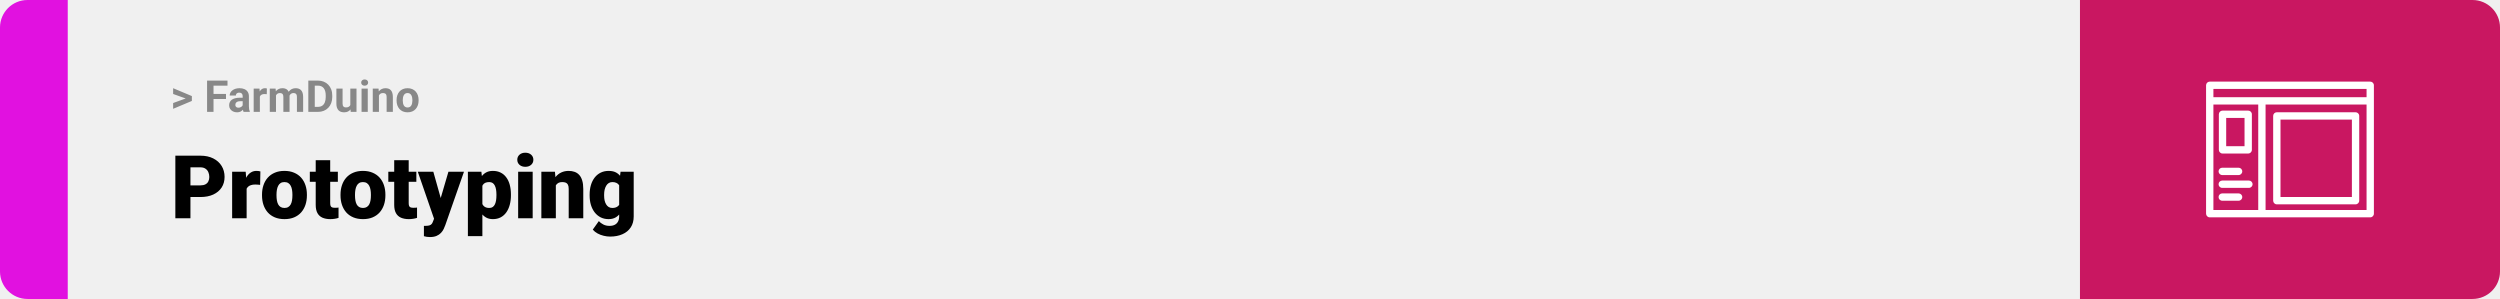
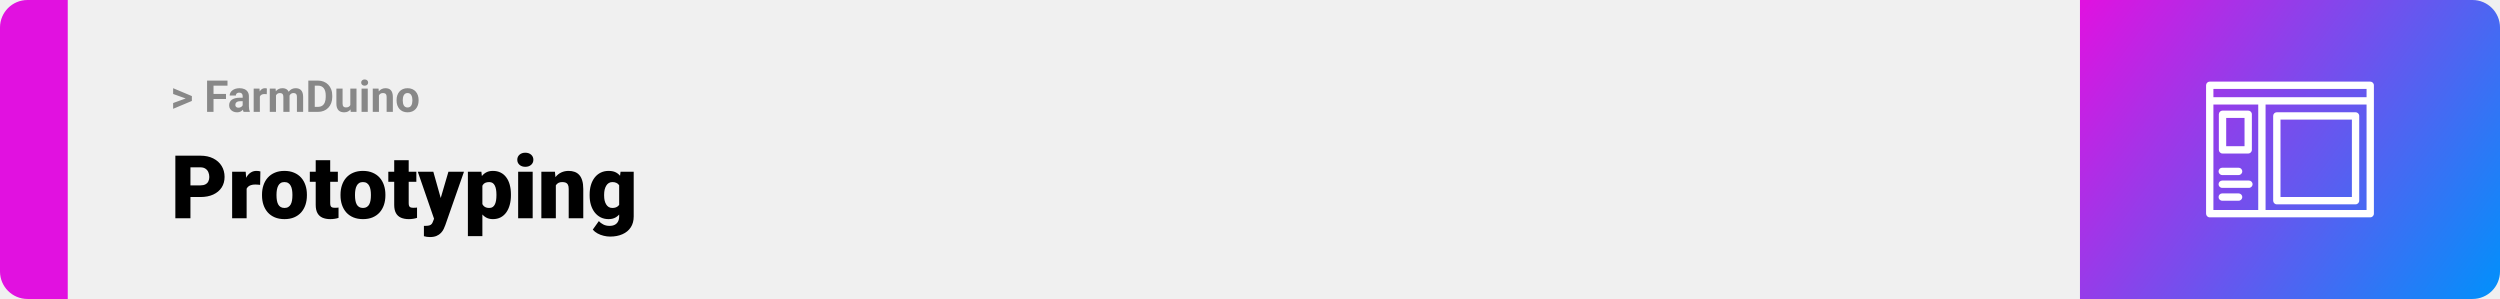
<svg xmlns="http://www.w3.org/2000/svg" width="1363" height="163" viewBox="0 0 1363 163" fill="none">
  <path d="M0 15C0 6.716 6.716 0 15 0H37V163H15C6.716 163 0 156.284 0 148V15Z" fill="#E111E0" />
  <rect width="1097" height="163" transform="translate(37)" fill="#F0F0F0" />
  <path d="M101.906 53.922L94.394 51.238V48.086L104.602 52.375V54.637L101.906 53.922ZM94.394 56.172L101.918 53.43L104.602 52.785V55.035L94.394 59.324V56.172ZM116.414 43.938V61H112.898V43.938H116.414ZM123.211 51.227V53.969H115.453V51.227H123.211ZM124.031 43.938V46.691H115.453V43.938H124.031ZM132.305 58.141V52.492C132.305 52.086 132.238 51.738 132.105 51.449C131.973 51.152 131.766 50.922 131.484 50.758C131.211 50.594 130.855 50.512 130.418 50.512C130.043 50.512 129.719 50.578 129.445 50.711C129.172 50.836 128.961 51.02 128.812 51.262C128.664 51.496 128.59 51.773 128.59 52.094H125.215C125.215 51.555 125.34 51.043 125.59 50.559C125.84 50.074 126.203 49.648 126.68 49.281C127.156 48.906 127.723 48.613 128.379 48.402C129.043 48.191 129.785 48.086 130.605 48.086C131.59 48.086 132.465 48.25 133.23 48.578C133.996 48.906 134.598 49.398 135.035 50.055C135.48 50.711 135.703 51.531 135.703 52.516V57.941C135.703 58.637 135.746 59.207 135.832 59.652C135.918 60.09 136.043 60.473 136.207 60.801V61H132.797C132.633 60.656 132.508 60.227 132.422 59.711C132.344 59.188 132.305 58.664 132.305 58.141ZM132.75 53.277L132.773 55.188H130.887C130.441 55.188 130.055 55.238 129.727 55.34C129.398 55.441 129.129 55.586 128.918 55.773C128.707 55.953 128.551 56.164 128.449 56.406C128.355 56.648 128.309 56.914 128.309 57.203C128.309 57.492 128.375 57.754 128.508 57.988C128.641 58.215 128.832 58.395 129.082 58.527C129.332 58.652 129.625 58.715 129.961 58.715C130.469 58.715 130.91 58.613 131.285 58.41C131.66 58.207 131.949 57.957 132.152 57.66C132.363 57.363 132.473 57.082 132.48 56.816L133.371 58.246C133.246 58.566 133.074 58.898 132.855 59.242C132.645 59.586 132.375 59.91 132.047 60.215C131.719 60.512 131.324 60.758 130.863 60.953C130.402 61.141 129.855 61.234 129.223 61.234C128.418 61.234 127.688 61.074 127.031 60.754C126.383 60.426 125.867 59.977 125.484 59.406C125.109 58.828 124.922 58.172 124.922 57.438C124.922 56.773 125.047 56.184 125.297 55.668C125.547 55.152 125.914 54.719 126.398 54.367C126.891 54.008 127.504 53.738 128.238 53.559C128.973 53.371 129.824 53.277 130.793 53.277H132.75ZM141.68 51.086V61H138.305V48.32H141.48L141.68 51.086ZM145.5 48.238L145.441 51.367C145.277 51.344 145.078 51.324 144.844 51.309C144.617 51.285 144.41 51.273 144.223 51.273C143.746 51.273 143.332 51.336 142.98 51.461C142.637 51.578 142.348 51.754 142.113 51.988C141.887 52.223 141.715 52.508 141.598 52.844C141.488 53.18 141.426 53.562 141.41 53.992L140.73 53.781C140.73 52.961 140.812 52.207 140.977 51.52C141.141 50.824 141.379 50.219 141.691 49.703C142.012 49.188 142.402 48.789 142.863 48.508C143.324 48.227 143.852 48.086 144.445 48.086C144.633 48.086 144.824 48.102 145.02 48.133C145.215 48.156 145.375 48.191 145.5 48.238ZM150.469 50.945V61H147.082V48.32H150.258L150.469 50.945ZM150 54.215H149.062C149.062 53.332 149.168 52.52 149.379 51.777C149.598 51.027 149.914 50.379 150.328 49.832C150.75 49.277 151.27 48.848 151.887 48.543C152.504 48.238 153.219 48.086 154.031 48.086C154.594 48.086 155.109 48.172 155.578 48.344C156.047 48.508 156.449 48.77 156.785 49.129C157.129 49.48 157.395 49.941 157.582 50.512C157.77 51.074 157.863 51.75 157.863 52.539V61H154.488V52.914C154.488 52.336 154.41 51.891 154.254 51.578C154.098 51.266 153.875 51.047 153.586 50.922C153.305 50.797 152.965 50.734 152.566 50.734C152.129 50.734 151.746 50.824 151.418 51.004C151.098 51.184 150.832 51.434 150.621 51.754C150.41 52.066 150.254 52.434 150.152 52.855C150.051 53.277 150 53.73 150 54.215ZM157.547 53.828L156.34 53.98C156.34 53.152 156.441 52.383 156.645 51.672C156.855 50.961 157.164 50.336 157.57 49.797C157.984 49.258 158.496 48.84 159.105 48.543C159.715 48.238 160.418 48.086 161.215 48.086C161.824 48.086 162.379 48.176 162.879 48.355C163.379 48.527 163.805 48.805 164.156 49.188C164.516 49.562 164.789 50.055 164.977 50.664C165.172 51.273 165.27 52.02 165.27 52.902V61H161.883V52.902C161.883 52.316 161.805 51.871 161.648 51.566C161.5 51.254 161.281 51.039 160.992 50.922C160.711 50.797 160.375 50.734 159.984 50.734C159.578 50.734 159.223 50.816 158.918 50.98C158.613 51.137 158.359 51.355 158.156 51.637C157.953 51.918 157.801 52.246 157.699 52.621C157.598 52.988 157.547 53.391 157.547 53.828ZM173.332 61H169.617L169.641 58.258H173.332C174.254 58.258 175.031 58.051 175.664 57.637C176.297 57.215 176.773 56.602 177.094 55.797C177.422 54.992 177.586 54.02 177.586 52.879V52.047C177.586 51.172 177.492 50.402 177.305 49.738C177.125 49.074 176.855 48.516 176.496 48.062C176.137 47.609 175.695 47.27 175.172 47.043C174.648 46.809 174.047 46.691 173.367 46.691H169.547V43.938H173.367C174.508 43.938 175.551 44.133 176.496 44.523C177.449 44.906 178.273 45.457 178.969 46.176C179.664 46.895 180.199 47.754 180.574 48.754C180.957 49.746 181.148 50.852 181.148 52.07V52.879C181.148 54.09 180.957 55.195 180.574 56.195C180.199 57.195 179.664 58.055 178.969 58.773C178.281 59.484 177.457 60.035 176.496 60.426C175.543 60.809 174.488 61 173.332 61ZM171.609 43.938V61H168.094V43.938H171.609ZM190.992 57.965V48.32H194.367V61H191.191L190.992 57.965ZM191.367 55.363L192.363 55.34C192.363 56.184 192.266 56.969 192.07 57.695C191.875 58.414 191.582 59.039 191.191 59.57C190.801 60.094 190.309 60.504 189.715 60.801C189.121 61.09 188.422 61.234 187.617 61.234C187 61.234 186.43 61.148 185.906 60.977C185.391 60.797 184.945 60.52 184.57 60.145C184.203 59.762 183.914 59.273 183.703 58.68C183.5 58.078 183.398 57.355 183.398 56.512V48.32H186.773V56.535C186.773 56.91 186.816 57.227 186.902 57.484C186.996 57.742 187.125 57.953 187.289 58.117C187.453 58.281 187.645 58.398 187.863 58.469C188.09 58.539 188.34 58.574 188.613 58.574C189.309 58.574 189.855 58.434 190.254 58.152C190.66 57.871 190.945 57.488 191.109 57.004C191.281 56.512 191.367 55.965 191.367 55.363ZM200.508 48.32V61H197.121V48.32H200.508ZM196.91 45.016C196.91 44.523 197.082 44.117 197.426 43.797C197.77 43.477 198.23 43.316 198.809 43.316C199.379 43.316 199.836 43.477 200.18 43.797C200.531 44.117 200.707 44.523 200.707 45.016C200.707 45.508 200.531 45.914 200.18 46.234C199.836 46.555 199.379 46.715 198.809 46.715C198.23 46.715 197.77 46.555 197.426 46.234C197.082 45.914 196.91 45.508 196.91 45.016ZM206.602 51.027V61H203.227V48.32H206.391L206.602 51.027ZM206.109 54.215H205.195C205.195 53.277 205.316 52.434 205.559 51.684C205.801 50.926 206.141 50.281 206.578 49.75C207.016 49.211 207.535 48.801 208.137 48.52C208.746 48.23 209.426 48.086 210.176 48.086C210.77 48.086 211.312 48.172 211.805 48.344C212.297 48.516 212.719 48.789 213.07 49.164C213.43 49.539 213.703 50.035 213.891 50.652C214.086 51.27 214.184 52.023 214.184 52.914V61H210.785V52.902C210.785 52.34 210.707 51.902 210.551 51.59C210.395 51.277 210.164 51.059 209.859 50.934C209.562 50.801 209.195 50.734 208.758 50.734C208.305 50.734 207.91 50.824 207.574 51.004C207.246 51.184 206.973 51.434 206.754 51.754C206.543 52.066 206.383 52.434 206.273 52.855C206.164 53.277 206.109 53.73 206.109 54.215ZM216.211 54.789V54.543C216.211 53.613 216.344 52.758 216.609 51.977C216.875 51.188 217.262 50.504 217.77 49.926C218.277 49.348 218.902 48.898 219.645 48.578C220.387 48.25 221.238 48.086 222.199 48.086C223.16 48.086 224.016 48.25 224.766 48.578C225.516 48.898 226.145 49.348 226.652 49.926C227.168 50.504 227.559 51.188 227.824 51.977C228.09 52.758 228.223 53.613 228.223 54.543V54.789C228.223 55.711 228.09 56.566 227.824 57.355C227.559 58.137 227.168 58.82 226.652 59.406C226.145 59.984 225.52 60.434 224.777 60.754C224.035 61.074 223.184 61.234 222.223 61.234C221.262 61.234 220.406 61.074 219.656 60.754C218.914 60.434 218.285 59.984 217.77 59.406C217.262 58.82 216.875 58.137 216.609 57.355C216.344 56.566 216.211 55.711 216.211 54.789ZM219.586 54.543V54.789C219.586 55.32 219.633 55.816 219.727 56.277C219.82 56.738 219.969 57.145 220.172 57.496C220.383 57.84 220.656 58.109 220.992 58.305C221.328 58.5 221.738 58.598 222.223 58.598C222.691 58.598 223.094 58.5 223.43 58.305C223.766 58.109 224.035 57.84 224.238 57.496C224.441 57.145 224.59 56.738 224.684 56.277C224.785 55.816 224.836 55.32 224.836 54.789V54.543C224.836 54.027 224.785 53.543 224.684 53.09C224.59 52.629 224.438 52.223 224.227 51.871C224.023 51.512 223.754 51.23 223.418 51.027C223.082 50.824 222.676 50.723 222.199 50.723C221.723 50.723 221.316 50.824 220.98 51.027C220.652 51.23 220.383 51.512 220.172 51.871C219.969 52.223 219.82 52.629 219.727 53.09C219.633 53.543 219.586 54.027 219.586 54.543Z" fill="#888888" />
  <path d="M109.219 107.422H100.734V101.07H109.219C110.375 101.07 111.312 100.875 112.031 100.484C112.75 100.094 113.273 99.555 113.602 98.867C113.945 98.164 114.117 97.375 114.117 96.5C114.117 95.562 113.945 94.695 113.602 93.898C113.273 93.102 112.75 92.461 112.031 91.977C111.312 91.477 110.375 91.227 109.219 91.227H103.828V119H95.602V84.875H109.219C111.953 84.875 114.305 85.375 116.273 86.375C118.258 87.375 119.781 88.75 120.844 90.5C121.906 92.234 122.438 94.219 122.438 96.453C122.438 98.656 121.906 100.578 120.844 102.219C119.781 103.859 118.258 105.141 116.273 106.062C114.305 106.969 111.953 107.422 109.219 107.422ZM134.461 99.922V119H126.562V93.641H133.945L134.461 99.922ZM141.961 93.453L141.82 100.789C141.508 100.758 141.086 100.719 140.555 100.672C140.023 100.625 139.578 100.602 139.219 100.602C138.297 100.602 137.5 100.711 136.828 100.93C136.172 101.133 135.625 101.445 135.188 101.867C134.766 102.273 134.453 102.789 134.25 103.414C134.062 104.039 133.977 104.766 133.992 105.594L132.562 104.656C132.562 102.953 132.727 101.406 133.055 100.016C133.398 98.609 133.883 97.398 134.508 96.383C135.133 95.352 135.891 94.562 136.781 94.016C137.672 93.453 138.672 93.172 139.781 93.172C140.172 93.172 140.555 93.195 140.93 93.242C141.32 93.289 141.664 93.359 141.961 93.453ZM142.852 106.578V106.086C142.852 104.227 143.117 102.516 143.648 100.953C144.18 99.375 144.961 98.008 145.992 96.852C147.023 95.695 148.297 94.797 149.812 94.156C151.328 93.5 153.078 93.172 155.062 93.172C157.062 93.172 158.82 93.5 160.336 94.156C161.867 94.797 163.148 95.695 164.18 96.852C165.211 98.008 165.992 99.375 166.523 100.953C167.055 102.516 167.32 104.227 167.32 106.086V106.578C167.32 108.422 167.055 110.133 166.523 111.711C165.992 113.273 165.211 114.641 164.18 115.812C163.148 116.969 161.875 117.867 160.359 118.508C158.844 119.148 157.094 119.469 155.109 119.469C153.125 119.469 151.367 119.148 149.836 118.508C148.305 117.867 147.023 116.969 145.992 115.812C144.961 114.641 144.18 113.273 143.648 111.711C143.117 110.133 142.852 108.422 142.852 106.578ZM150.75 106.086V106.578C150.75 107.531 150.82 108.422 150.961 109.25C151.102 110.078 151.336 110.805 151.664 111.43C151.992 112.039 152.438 112.516 153 112.859C153.562 113.203 154.266 113.375 155.109 113.375C155.938 113.375 156.625 113.203 157.172 112.859C157.734 112.516 158.18 112.039 158.508 111.43C158.836 110.805 159.07 110.078 159.211 109.25C159.352 108.422 159.422 107.531 159.422 106.578V106.086C159.422 105.164 159.352 104.297 159.211 103.484C159.07 102.656 158.836 101.93 158.508 101.305C158.18 100.664 157.734 100.164 157.172 99.805C156.609 99.445 155.906 99.266 155.062 99.266C154.234 99.266 153.539 99.445 152.977 99.805C152.43 100.164 151.992 100.664 151.664 101.305C151.336 101.93 151.102 102.656 150.961 103.484C150.82 104.297 150.75 105.164 150.75 106.086ZM184.195 93.641V99.125H168.914V93.641H184.195ZM172.125 87.336H180.023V110.727C180.023 111.398 180.102 111.922 180.258 112.297C180.414 112.656 180.68 112.914 181.055 113.07C181.445 113.211 181.961 113.281 182.602 113.281C183.055 113.281 183.43 113.273 183.727 113.258C184.023 113.227 184.305 113.188 184.57 113.141V118.789C183.898 119.008 183.195 119.172 182.461 119.281C181.727 119.406 180.945 119.469 180.117 119.469C178.43 119.469 176.984 119.203 175.781 118.672C174.594 118.141 173.688 117.305 173.062 116.164C172.438 115.023 172.125 113.539 172.125 111.711V87.336ZM185.648 106.578V106.086C185.648 104.227 185.914 102.516 186.445 100.953C186.977 99.375 187.758 98.008 188.789 96.852C189.82 95.695 191.094 94.797 192.609 94.156C194.125 93.5 195.875 93.172 197.859 93.172C199.859 93.172 201.617 93.5 203.133 94.156C204.664 94.797 205.945 95.695 206.977 96.852C208.008 98.008 208.789 99.375 209.32 100.953C209.852 102.516 210.117 104.227 210.117 106.086V106.578C210.117 108.422 209.852 110.133 209.32 111.711C208.789 113.273 208.008 114.641 206.977 115.812C205.945 116.969 204.672 117.867 203.156 118.508C201.641 119.148 199.891 119.469 197.906 119.469C195.922 119.469 194.164 119.148 192.633 118.508C191.102 117.867 189.82 116.969 188.789 115.812C187.758 114.641 186.977 113.273 186.445 111.711C185.914 110.133 185.648 108.422 185.648 106.578ZM193.547 106.086V106.578C193.547 107.531 193.617 108.422 193.758 109.25C193.898 110.078 194.133 110.805 194.461 111.43C194.789 112.039 195.234 112.516 195.797 112.859C196.359 113.203 197.062 113.375 197.906 113.375C198.734 113.375 199.422 113.203 199.969 112.859C200.531 112.516 200.977 112.039 201.305 111.43C201.633 110.805 201.867 110.078 202.008 109.25C202.148 108.422 202.219 107.531 202.219 106.578V106.086C202.219 105.164 202.148 104.297 202.008 103.484C201.867 102.656 201.633 101.93 201.305 101.305C200.977 100.664 200.531 100.164 199.969 99.805C199.406 99.445 198.703 99.266 197.859 99.266C197.031 99.266 196.336 99.445 195.773 99.805C195.227 100.164 194.789 100.664 194.461 101.305C194.133 101.93 193.898 102.656 193.758 103.484C193.617 104.297 193.547 105.164 193.547 106.086ZM226.992 93.641V99.125H211.711V93.641H226.992ZM214.922 87.336H222.82V110.727C222.82 111.398 222.898 111.922 223.055 112.297C223.211 112.656 223.477 112.914 223.852 113.07C224.242 113.211 224.758 113.281 225.398 113.281C225.852 113.281 226.227 113.273 226.523 113.258C226.82 113.227 227.102 113.188 227.367 113.141V118.789C226.695 119.008 225.992 119.172 225.258 119.281C224.523 119.406 223.742 119.469 222.914 119.469C221.227 119.469 219.781 119.203 218.578 118.672C217.391 118.141 216.484 117.305 215.859 116.164C215.234 115.023 214.922 113.539 214.922 111.711V87.336ZM237.914 116.023L244.477 93.641H252.961L242.766 122.773C242.547 123.414 242.258 124.102 241.898 124.836C241.539 125.586 241.047 126.297 240.422 126.969C239.797 127.641 238.992 128.188 238.008 128.609C237.039 129.031 235.836 129.242 234.398 129.242C233.633 129.242 233.07 129.203 232.711 129.125C232.367 129.062 231.836 128.945 231.117 128.773V123.125C231.32 123.125 231.492 123.125 231.633 123.125C231.789 123.125 231.961 123.125 232.148 123.125C232.992 123.125 233.664 123.039 234.164 122.867C234.68 122.695 235.07 122.445 235.336 122.117C235.617 121.789 235.836 121.391 235.992 120.922L237.914 116.023ZM236.25 93.641L241.242 111.383L242.109 119.75H236.812L227.789 93.641H236.25ZM262.992 98.516V128.75H255.094V93.641H262.453L262.992 98.516ZM278.555 106.016V106.508C278.555 108.352 278.344 110.062 277.922 111.641C277.5 113.219 276.875 114.594 276.047 115.766C275.219 116.938 274.188 117.852 272.953 118.508C271.734 119.148 270.32 119.469 268.711 119.469C267.195 119.469 265.891 119.133 264.797 118.461C263.703 117.789 262.789 116.859 262.055 115.672C261.32 114.484 260.727 113.125 260.273 111.594C259.82 110.062 259.461 108.445 259.195 106.742V106.109C259.461 104.281 259.82 102.586 260.273 101.023C260.727 99.445 261.32 98.07 262.055 96.898C262.789 95.727 263.695 94.812 264.773 94.156C265.867 93.5 267.172 93.172 268.688 93.172C270.297 93.172 271.711 93.477 272.93 94.086C274.164 94.695 275.195 95.57 276.023 96.711C276.867 97.836 277.5 99.188 277.922 100.766C278.344 102.344 278.555 104.094 278.555 106.016ZM270.656 106.508V106.016C270.656 105.031 270.586 104.133 270.445 103.32C270.305 102.492 270.078 101.773 269.766 101.164C269.469 100.555 269.07 100.086 268.57 99.758C268.07 99.43 267.453 99.266 266.719 99.266C265.875 99.266 265.164 99.398 264.586 99.664C264.023 99.914 263.57 100.305 263.227 100.836C262.898 101.352 262.664 102 262.523 102.781C262.398 103.547 262.344 104.445 262.359 105.477V107.398C262.328 108.586 262.445 109.633 262.711 110.539C262.977 111.43 263.438 112.125 264.094 112.625C264.75 113.125 265.641 113.375 266.766 113.375C267.516 113.375 268.141 113.203 268.641 112.859C269.141 112.5 269.539 112.008 269.836 111.383C270.133 110.742 270.344 110.008 270.469 109.18C270.594 108.352 270.656 107.461 270.656 106.508ZM290.414 93.641V119H282.492V93.641H290.414ZM282.023 87.102C282.023 85.977 282.43 85.055 283.242 84.336C284.055 83.617 285.109 83.258 286.406 83.258C287.703 83.258 288.758 83.617 289.57 84.336C290.383 85.055 290.789 85.977 290.789 87.102C290.789 88.227 290.383 89.148 289.57 89.867C288.758 90.586 287.703 90.945 286.406 90.945C285.109 90.945 284.055 90.586 283.242 89.867C282.43 89.148 282.023 88.227 282.023 87.102ZM303.047 99.055V119H295.148V93.641H302.555L303.047 99.055ZM302.109 105.453L300.258 105.5C300.258 103.562 300.492 101.836 300.961 100.32C301.43 98.789 302.094 97.492 302.953 96.43C303.812 95.367 304.836 94.562 306.023 94.016C307.227 93.453 308.562 93.172 310.031 93.172C311.203 93.172 312.273 93.344 313.242 93.688C314.227 94.031 315.07 94.586 315.773 95.352C316.492 96.117 317.039 97.133 317.414 98.398C317.805 99.648 318 101.195 318 103.039V119H310.055V103.016C310.055 102 309.914 101.227 309.633 100.695C309.352 100.148 308.945 99.773 308.414 99.57C307.883 99.367 307.234 99.266 306.469 99.266C305.656 99.266 304.969 99.422 304.406 99.734C303.844 100.047 303.391 100.484 303.047 101.047C302.719 101.594 302.477 102.242 302.32 102.992C302.18 103.742 302.109 104.562 302.109 105.453ZM338.32 93.641H345.492V118.016C345.492 120.359 344.953 122.344 343.875 123.969C342.797 125.609 341.289 126.852 339.352 127.695C337.43 128.555 335.18 128.984 332.602 128.984C331.461 128.984 330.297 128.836 329.109 128.539C327.922 128.258 326.812 127.836 325.781 127.273C324.75 126.711 323.883 126.016 323.18 125.188L326.484 120.547C327.125 121.266 327.93 121.875 328.898 122.375C329.867 122.891 331.008 123.148 332.32 123.148C333.461 123.148 334.414 122.945 335.18 122.539C335.961 122.133 336.555 121.539 336.961 120.758C337.367 119.992 337.57 119.062 337.57 117.969V99.641L338.32 93.641ZM321.469 106.625V106.133C321.469 104.211 321.703 102.461 322.172 100.883C322.656 99.289 323.344 97.922 324.234 96.781C325.141 95.625 326.234 94.734 327.516 94.109C328.797 93.484 330.242 93.172 331.852 93.172C333.586 93.172 335.008 93.508 336.117 94.18C337.242 94.836 338.141 95.758 338.812 96.945C339.5 98.133 340.031 99.523 340.406 101.117C340.797 102.695 341.125 104.398 341.391 106.227V106.812C341.125 108.531 340.758 110.156 340.289 111.688C339.836 113.203 339.242 114.547 338.508 115.719C337.773 116.891 336.852 117.812 335.742 118.484C334.648 119.141 333.336 119.469 331.805 119.469C330.211 119.469 328.773 119.148 327.492 118.508C326.227 117.867 325.141 116.969 324.234 115.812C323.344 114.656 322.656 113.297 322.172 111.734C321.703 110.172 321.469 108.469 321.469 106.625ZM329.367 106.133V106.625C329.367 107.578 329.453 108.461 329.625 109.273C329.812 110.086 330.094 110.805 330.469 111.43C330.844 112.039 331.305 112.516 331.852 112.859C332.414 113.203 333.07 113.375 333.82 113.375C334.961 113.375 335.883 113.133 336.586 112.648C337.289 112.164 337.797 111.477 338.109 110.586C338.422 109.695 338.555 108.648 338.508 107.445V105.594C338.539 104.562 338.469 103.656 338.297 102.875C338.125 102.078 337.852 101.414 337.477 100.883C337.117 100.352 336.633 99.953 336.023 99.688C335.43 99.406 334.711 99.266 333.867 99.266C333.133 99.266 332.484 99.438 331.922 99.781C331.359 100.125 330.891 100.609 330.516 101.234C330.141 101.844 329.852 102.57 329.648 103.414C329.461 104.242 329.367 105.148 329.367 106.133Z" fill="black" />
-   <path d="M1134 0H1348C1356.28 0 1363 6.716 1363 15V148C1363 156.284 1356.28 163 1348 163H1134V0Z" fill="#C91761" />
+   <path d="M1134 0H1348C1356.28 0 1363 6.716 1363 15V148C1363 156.284 1356.28 163 1348 163H1134V0Z" fill="url(#paint0_linear_401_273)" />
  <path fill-rule="evenodd" clip-rule="evenodd" d="M1202.75 46.502C1202.75 45.397 1203.65 44.502 1204.75 44.502H1292.25C1293.35 44.502 1294.25 45.397 1294.25 46.502V116.498C1294.25 117.603 1293.35 118.498 1292.25 118.498H1204.75C1203.65 118.498 1202.75 117.603 1202.75 116.498V46.502ZM1206.75 48.502V52.996H1290.25V48.502H1206.75ZM1290.25 56.996H1235.19V114.498H1290.25V56.996ZM1231.19 114.498V56.996H1206.75V114.498H1231.19Z" fill="white" />
  <path fill-rule="evenodd" clip-rule="evenodd" d="M1209.72 62.302C1209.72 61.198 1210.62 60.302 1211.72 60.302H1225.72C1226.83 60.302 1227.72 61.198 1227.72 62.302V81.697C1227.72 82.802 1226.83 83.697 1225.72 83.697H1211.72C1210.62 83.697 1209.72 82.802 1209.72 81.697V62.302ZM1213.72 64.302V79.697H1223.72V64.302H1213.72ZM1239.33 63.198C1239.33 62.094 1240.22 61.198 1241.33 61.198H1284.25C1285.36 61.198 1286.25 62.094 1286.25 63.198V109.407C1286.25 110.511 1285.36 111.407 1284.25 111.407H1241.33C1240.22 111.407 1239.33 110.511 1239.33 109.407V63.198ZM1243.33 65.198V107.407H1282.25V65.198H1243.33ZM1209.56 93.438C1209.56 92.334 1210.46 91.438 1211.56 91.438H1220.48C1221.59 91.438 1222.48 92.334 1222.48 93.438C1222.48 94.543 1221.59 95.438 1220.48 95.438H1211.56C1210.46 95.438 1209.56 94.543 1209.56 93.438ZM1209.56 100.438C1209.56 99.334 1210.46 98.438 1211.56 98.438H1226.1C1227.21 98.438 1228.1 99.334 1228.1 100.438C1228.1 101.543 1227.21 102.438 1226.1 102.438H1211.56C1210.46 102.438 1209.56 101.543 1209.56 100.438ZM1209.56 107.438C1209.56 106.334 1210.46 105.438 1211.56 105.438H1220.48C1221.59 105.438 1222.48 106.334 1222.48 107.438C1222.48 108.543 1221.59 109.438 1220.48 109.438H1211.56C1210.46 109.438 1209.56 108.543 1209.56 107.438Z" fill="white" />
+   <defs>
+     <linearGradient id="paint0_linear_401_273" x1="1134" y1="0" x2="1363" y2="163" gradientUnits="userSpaceOnUse">
+       <stop stop-color="#E111E0" />
+       <stop offset="1" stop-color="#0091FB" />
+     </linearGradient>
+   </defs>
</svg>
